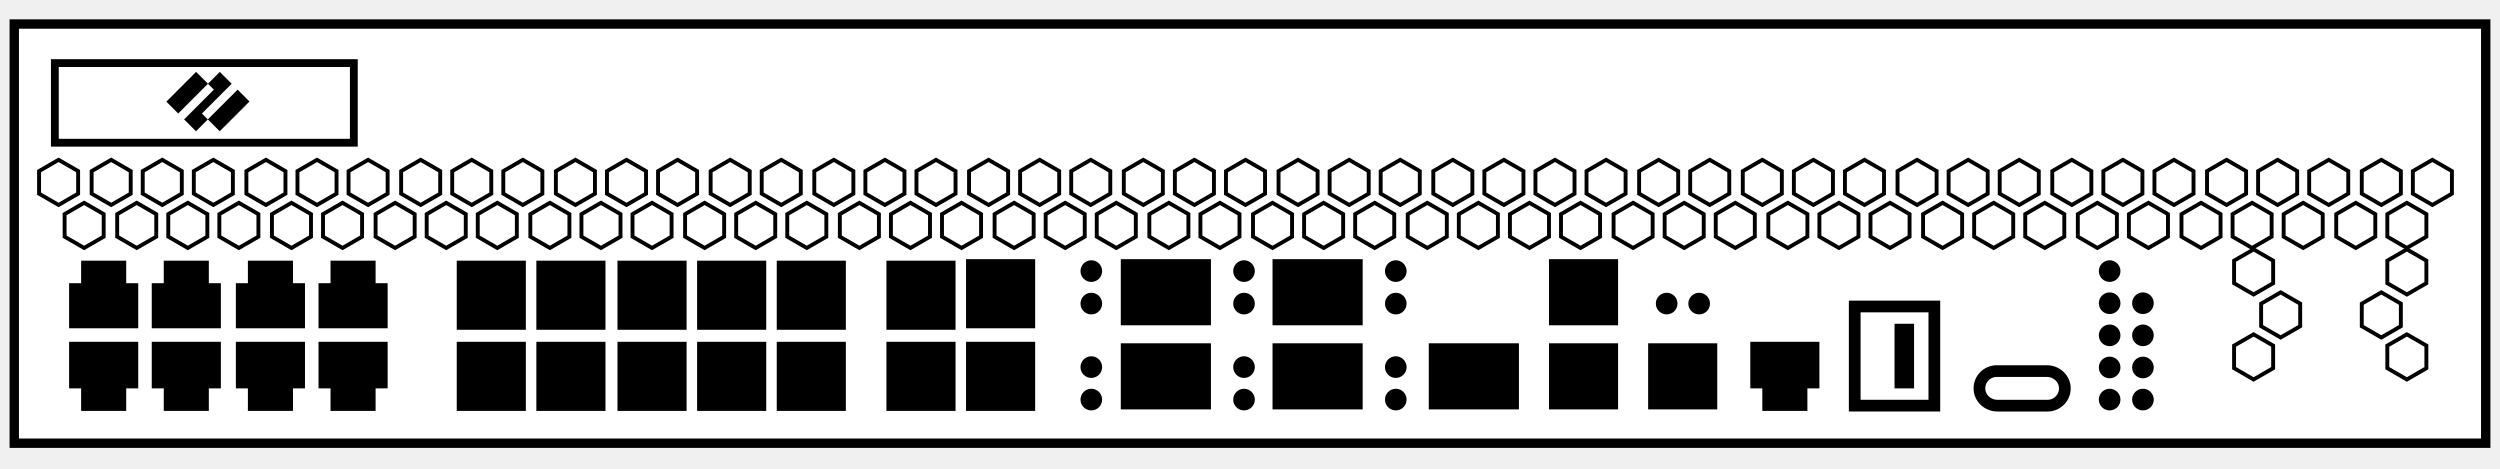
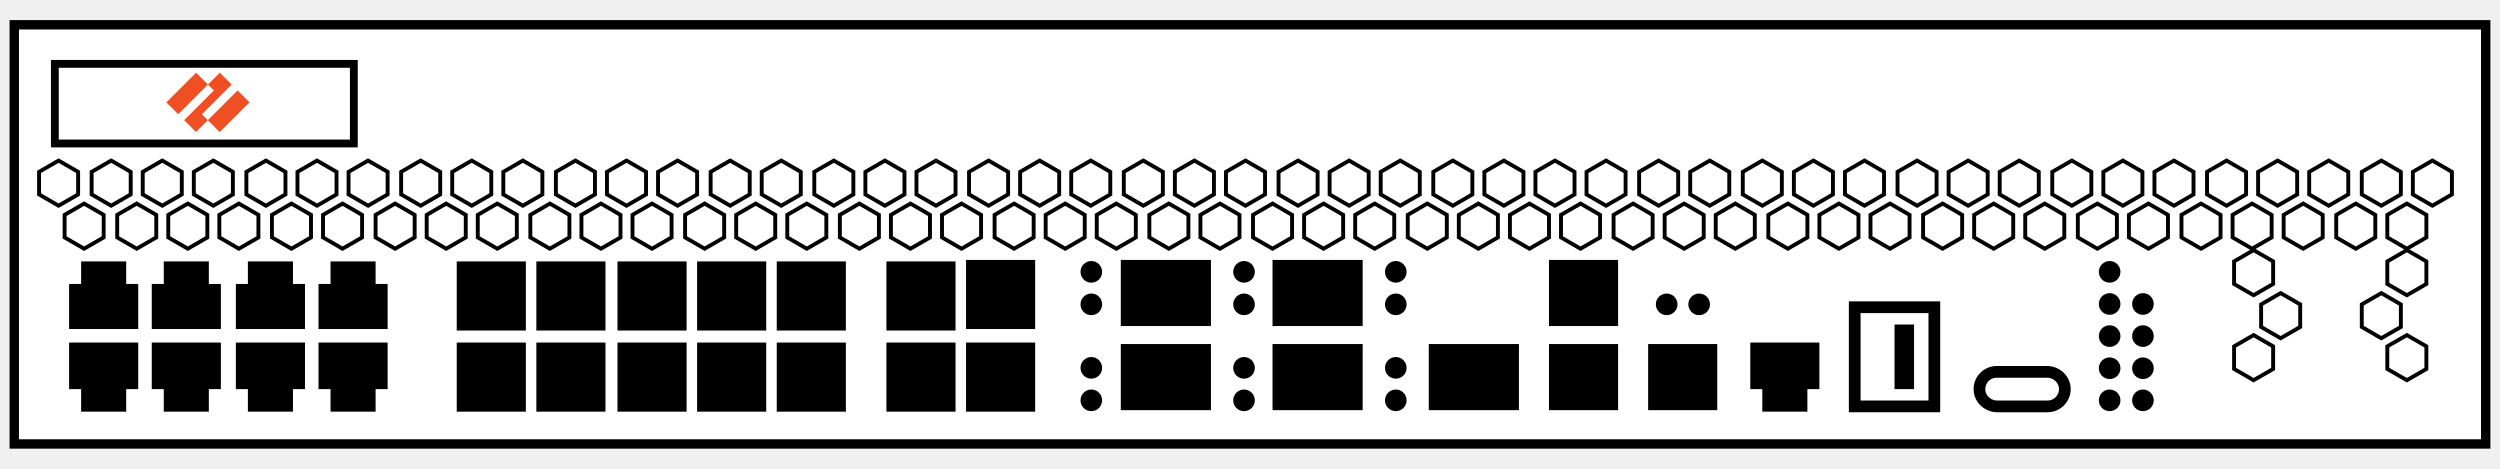
- <svg xmlns="http://www.w3.org/2000/svg" id="upgrade-diagram" viewBox="0 0 1600 300">
+ <svg xmlns="http://www.w3.org/2000/svg" id="firewall" viewBox="0 0 1600 300">
  <defs>
    <style>
      .cls-1 {
        stroke-width: 2.5px;
      }

+       .cls-1, .cls-2, .cls-3 {
+         fill: none;
+       }
+ 
      .cls-1, .cls-2, .cls-3, .cls-4 {
-         fill: none;
-       }
- 
-       .cls-1, .cls-2, .cls-4, .cls-5 {
        stroke: #000;
        stroke-miterlimit: 10;
      }

      .cls-2 {
        stroke-width: 5px;
      }

+       .cls-3 {
+         stroke-width: 7.5px;
+       }
+ 
+       .cls-5 {
+         fill: #000;
+       }
+ 
+       .cls-5, .cls-6 {
+         stroke-width: 0px;
+       }
+ 
      .cls-6 {
-         clip-path: url(#clippath);
-       }
- 
-       .cls-3, .cls-7 {
-         stroke-width: 0px;
+         fill: #f04e23;
      }

      .cls-4 {
-         stroke-width: 7.5px;
-       }
- 
-       .cls-8 {
-         clip-path: url(#clippath-1);
-       }
- 
-       .cls-9 {
-         clip-path: url(#clippath-2);
-       }
- 
-       .cls-7 {
-         fill: #000;
-       }
- 
-       .cls-5 {
        fill: #fff;
        stroke-width: 6px;
      }
    </style>
-     <clipPath id="clippath">
-       <rect class="cls-3" y="7.21" width="1600" height="285.58" />
-     </clipPath>
-     <clipPath id="clippath-1">
-       <rect class="cls-3" y="7.21" width="1600" height="285.58" />
-     </clipPath>
-     <clipPath id="clippath-2">
-       <rect class="cls-3" y="7.21" width="1600" height="285.58" />
-     </clipPath>
  </defs>
-   <g id="firewall-2" data-name="firewall">
-     <g class="cls-6">
-       <g class="cls-8">
-         <rect class="cls-5" x="9.13" y="15.38" width="1581.73" height="268.27" />
-       </g>
-       <polygon class="cls-7" points="1127.88 248.56 1127.88 262.98 1156.73 262.98 1156.73 248.56 1164.42 248.56 1164.42 218.75 1120.19 218.75 1120.19 248.56 1127.88 248.56" />
-       <g class="cls-9">
-         <path class="cls-7" d="M698.44,241.87c-3.83,0-6.92-3.1-6.92-6.92s3.1-6.94,6.92-6.94,6.92,3.1,6.92,6.94-3.1,6.92-6.92,6.92" />
-         <path class="cls-7" d="M698.44,262.66c-3.83,0-6.92-3.1-6.92-6.92s3.1-6.94,6.92-6.94,6.92,3.1,6.92,6.94-3.1,6.92-6.92,6.92" />
-         <path class="cls-7" d="M698.44,180.43c-3.83,0-6.92-3.1-6.92-6.92s3.1-6.94,6.92-6.94,6.92,3.1,6.92,6.94-3.1,6.92-6.92,6.92" />
-         <path class="cls-7" d="M698.44,201.23c-3.83,0-6.92-3.1-6.92-6.92s3.1-6.94,6.92-6.94,6.92,3.1,6.92,6.94-3.1,6.92-6.92,6.92" />
-         <path class="cls-7" d="M796.17,241.87c-3.83,0-6.92-3.1-6.92-6.92s3.1-6.94,6.92-6.94,6.92,3.1,6.92,6.94-3.1,6.92-6.92,6.92" />
-         <path class="cls-7" d="M796.17,262.66c-3.83,0-6.92-3.1-6.92-6.92s3.1-6.94,6.92-6.94,6.92,3.1,6.92,6.94-3.1,6.92-6.92,6.92" />
-         <path class="cls-7" d="M796.17,180.43c-3.83,0-6.92-3.1-6.92-6.92s3.1-6.94,6.92-6.94,6.92,3.1,6.92,6.94-3.1,6.92-6.92,6.92" />
-         <path class="cls-7" d="M796.17,201.23c-3.83,0-6.92-3.1-6.92-6.92s3.1-6.94,6.92-6.94,6.92,3.1,6.92,6.94-3.1,6.92-6.92,6.92" />
-         <polygon class="cls-7" points="133.65 181.25 133.65 166.83 104.81 166.83 104.81 181.25 97.12 181.25 97.12 210.1 141.35 210.1 141.35 181.25 133.65 181.25" />
-         <polygon class="cls-7" points="104.81 248.56 104.81 262.98 133.65 262.98 133.65 248.56 141.35 248.56 141.35 218.75 97.12 218.75 97.12 248.56 104.81 248.56" />
-         <polygon class="cls-7" points="80.77 181.25 80.77 166.83 51.92 166.83 51.92 181.25 44.23 181.25 44.23 210.1 88.46 210.1 88.46 181.25 80.77 181.25" />
-         <polygon class="cls-7" points="51.92 248.56 51.92 262.98 80.77 262.98 80.77 248.56 88.46 248.56 88.46 218.75 44.23 218.75 44.23 248.56 51.92 248.56" />
-         <polygon class="cls-7" points="240.38 181.25 240.38 166.83 211.54 166.83 211.54 181.25 203.85 181.25 203.85 210.1 248.08 210.1 248.08 181.25 240.38 181.25" />
-         <polygon class="cls-7" points="211.54 248.56 211.54 262.98 240.38 262.98 240.38 248.56 248.08 248.56 248.08 218.75 203.85 218.75 203.85 248.56 211.54 248.56" />
-         <polygon class="cls-7" points="187.5 181.25 187.5 166.83 158.65 166.83 158.65 181.25 150.96 181.25 150.96 210.1 195.19 210.1 195.19 181.25 187.5 181.25" />
-         <polygon class="cls-7" points="158.65 248.56 158.65 262.98 187.5 262.98 187.5 248.56 195.19 248.56 195.19 218.75 150.96 218.75 150.96 248.56 158.65 248.56" />
-         <rect class="cls-7" x="292.31" y="166.83" width="44.23" height="44.23" />
-         <rect class="cls-7" x="292.31" y="218.75" width="44.23" height="44.23" />
-         <rect class="cls-7" x="343.27" y="166.83" width="44.23" height="44.23" />
-         <rect class="cls-7" x="343.27" y="218.75" width="44.23" height="44.23" />
-         <rect class="cls-7" x="395.19" y="166.83" width="44.23" height="44.23" />
-         <rect class="cls-7" x="395.19" y="218.75" width="44.23" height="44.23" />
-         <rect class="cls-7" x="446.15" y="166.83" width="44.23" height="44.23" />
-         <rect class="cls-7" x="446.15" y="218.75" width="44.23" height="44.23" />
-         <rect class="cls-7" x="497.12" y="166.83" width="44.23" height="44.23" />
-         <rect class="cls-7" x="497.12" y="218.75" width="44.23" height="44.23" />
-         <rect class="cls-7" x="567.31" y="166.83" width="44.23" height="44.23" />
-         <rect class="cls-7" x="567.31" y="218.75" width="44.23" height="44.23" />
-         <rect class="cls-7" x="618.27" y="165.87" width="44.23" height="44.23" />
-         <rect class="cls-7" x="618.27" y="218.75" width="44.23" height="44.23" />
-         <rect class="cls-7" x="717.31" y="219.71" width="57.69" height="42.31" />
-         <rect class="cls-7" x="717.31" y="165.87" width="57.69" height="42.31" />
-         <path class="cls-7" d="M893.3,241.87c-3.83,0-6.92-3.1-6.92-6.92s3.1-6.94,6.92-6.94,6.92,3.1,6.92,6.94-3.1,6.92-6.92,6.92" />
-         <path class="cls-7" d="M893.3,262.66c-3.83,0-6.92-3.1-6.92-6.92s3.1-6.94,6.92-6.94,6.92,3.1,6.92,6.94-3.1,6.92-6.92,6.92" />
-         <path class="cls-7" d="M893.3,180.43c-3.83,0-6.92-3.1-6.92-6.92s3.1-6.94,6.92-6.94,6.92,3.1,6.92,6.94-3.1,6.92-6.92,6.92" />
-         <path class="cls-7" d="M893.3,201.23c-3.83,0-6.92-3.1-6.92-6.92s3.1-6.94,6.92-6.94,6.92,3.1,6.92,6.94-3.1,6.92-6.92,6.92" />
-         <path class="cls-7" d="M1350.17,242.11c-3.83,0-6.92-3.1-6.92-6.92s3.1-6.94,6.92-6.94,6.92,3.1,6.92,6.94-3.1,6.92-6.92,6.92" />
-         <path class="cls-7" d="M1350.17,262.66c-3.83,0-6.92-3.1-6.92-6.92s3.1-6.94,6.92-6.94,6.92,3.1,6.92,6.94-3.1,6.92-6.92,6.92" />
-         <path class="cls-7" d="M1350.17,180.43c-3.83,0-6.92-3.1-6.92-6.92s3.1-6.94,6.92-6.94,6.92,3.1,6.92,6.94-3.1,6.92-6.92,6.92" />
-         <path class="cls-7" d="M1350.17,200.99c-3.83,0-6.92-3.1-6.92-6.92s3.1-6.94,6.92-6.94,6.92,3.1,6.92,6.94-3.1,6.92-6.92,6.92" />
-         <path class="cls-7" d="M1350.17,221.55c-3.83,0-6.92-3.1-6.92-6.92s3.1-6.94,6.92-6.94,6.92,3.1,6.92,6.94-3.1,6.92-6.92,6.92" />
-         <path class="cls-7" d="M1371.48,242.11c-3.83,0-6.92-3.1-6.92-6.92s3.1-6.94,6.92-6.94,6.92,3.1,6.92,6.94-3.1,6.92-6.92,6.92" />
-         <path class="cls-7" d="M1371.48,262.66c-3.83,0-6.92-3.1-6.92-6.92s3.1-6.94,6.92-6.94,6.92,3.1,6.92,6.94-3.1,6.92-6.92,6.92" />
-         <path class="cls-7" d="M1371.48,200.99c-3.83,0-6.92-3.1-6.92-6.92s3.1-6.94,6.92-6.94,6.92,3.1,6.92,6.94-3.1,6.92-6.92,6.92" />
-         <path class="cls-7" d="M1371.48,221.55c-3.83,0-6.92-3.1-6.92-6.92s3.1-6.94,6.92-6.94,6.92,3.1,6.92,6.94-3.1,6.92-6.92,6.92" />
-         <path class="cls-7" d="M1080.53,194.29c0-3.83,3.1-6.92,6.92-6.92s6.94,3.1,6.94,6.92-3.1,6.92-6.94,6.92-6.92-3.1-6.92-6.92" />
-         <path class="cls-7" d="M1059.74,194.29c0-3.83,3.1-6.92,6.92-6.92s6.94,3.1,6.94,6.92-3.1,6.92-6.94,6.92-6.92-3.1-6.92-6.92" />
-         <rect class="cls-7" x="814.42" y="219.71" width="57.69" height="42.31" />
-         <rect class="cls-7" x="914.42" y="219.71" width="57.69" height="42.31" />
-         <rect class="cls-7" x="991.35" y="219.71" width="44.23" height="42.31" />
-         <rect class="cls-7" x="1054.81" y="219.71" width="44.23" height="42.31" />
-         <rect class="cls-7" x="991.35" y="165.87" width="44.23" height="42.31" />
-         <rect class="cls-7" x="814.42" y="165.87" width="57.69" height="42.31" />
-         <rect class="cls-4" x="1187.02" y="196.15" width="50.96" height="63.46" />
-         <path class="cls-4" d="M1277.9,237.5h32.15c6.11,0,11.36,4.78,11.45,10.88.1,6.19-4.89,11.23-11.06,11.23h-32.15c-6.11,0-11.36-4.78-11.45-10.88-.1-6.19,4.89-11.23,11.06-11.23Z" />
-         <polygon class="cls-7" points="1225 207.21 1218.75 207.21 1212.5 207.21 1212.5 248.56 1218.75 248.56 1225 248.56 1225 207.21" />
-         <polygon class="cls-1" points="66.35 151.47 66.35 137.04 53.84 129.81 41.35 137.04 41.35 151.47 53.84 158.69 66.35 151.47" />
-         <polygon class="cls-1" points="100 151.47 100 137.04 87.49 129.81 75 137.04 75 151.47 87.49 158.69 100 151.47" />
-         <polygon class="cls-1" points="132.69 151.47 132.69 137.04 120.19 129.81 107.69 137.04 107.69 151.47 120.19 158.69 132.69 151.47" />
-         <polygon class="cls-1" points="165.38 151.47 165.38 137.04 152.88 129.81 140.38 137.04 140.38 151.47 152.88 158.69 165.38 151.47" />
-         <polygon class="cls-1" points="199.04 151.47 199.04 137.04 186.53 129.81 174.04 137.04 174.04 151.47 186.53 158.69 199.04 151.47" />
-         <polygon class="cls-1" points="231.73 151.47 231.73 137.04 219.22 129.81 206.73 137.04 206.73 151.47 219.22 158.69 231.73 151.47" />
-         <polygon class="cls-1" points="265.38 151.47 265.38 137.04 252.88 129.81 240.38 137.04 240.38 151.47 252.88 158.69 265.38 151.47" />
-         <polygon class="cls-1" points="298.08 151.47 298.08 137.04 285.57 129.81 273.08 137.04 273.08 151.47 285.57 158.69 298.08 151.47" />
-         <polygon class="cls-1" points="330.77 151.47 330.77 137.04 318.26 129.81 305.77 137.04 305.77 151.47 318.26 158.69 330.77 151.47" />
-         <polygon class="cls-1" points="364.42 151.47 364.42 137.04 351.92 129.81 339.42 137.04 339.42 151.47 351.92 158.69 364.42 151.47" />
-         <polygon class="cls-1" points="397.12 151.47 397.12 137.04 384.61 129.81 372.12 137.04 372.12 151.47 384.61 158.69 397.12 151.47" />
-         <polygon class="cls-1" points="429.81 151.47 429.81 137.04 417.3 129.81 404.81 137.04 404.81 151.47 417.3 158.69 429.81 151.47" />
-         <polygon class="cls-1" points="463.46 151.47 463.46 137.04 450.96 129.81 438.46 137.04 438.46 151.47 450.96 158.69 463.46 151.47" />
-         <polygon class="cls-1" points="496.15 151.47 496.15 137.04 483.65 129.81 471.15 137.04 471.15 151.47 483.65 158.69 496.15 151.47" />
-         <polygon class="cls-1" points="528.85 151.47 528.85 137.04 516.34 129.81 503.85 137.04 503.85 151.47 516.34 158.69 528.85 151.47" />
-         <polygon class="cls-1" points="562.5 151.47 562.5 137.04 549.99 129.81 537.5 137.04 537.5 151.47 549.99 158.69 562.5 151.47" />
-         <polygon class="cls-1" points="595.19 151.47 595.19 137.04 582.69 129.81 570.19 137.04 570.19 151.47 582.69 158.69 595.19 151.47" />
-         <polygon class="cls-1" points="627.88 151.47 627.88 137.04 615.38 129.81 602.88 137.04 602.88 151.47 615.38 158.69 627.88 151.47" />
-         <polygon class="cls-1" points="661.54 151.47 661.54 137.04 649.03 129.81 636.54 137.04 636.54 151.47 649.03 158.69 661.54 151.47" />
-         <polygon class="cls-1" points="694.23 151.47 694.23 137.04 681.72 129.81 669.23 137.04 669.23 151.47 681.72 158.69 694.23 151.47" />
-         <polygon class="cls-1" points="726.92 151.47 726.92 137.04 714.42 129.81 701.92 137.04 701.92 151.47 714.42 158.69 726.92 151.47" />
-         <polygon class="cls-1" points="760.58 151.47 760.58 137.04 748.07 129.81 735.58 137.04 735.58 151.47 748.07 158.69 760.58 151.47" />
-         <polygon class="cls-1" points="793.27 151.47 793.27 137.04 780.76 129.81 768.27 137.04 768.27 151.47 780.76 158.69 793.27 151.47" />
-         <polygon class="cls-1" points="826.92 151.47 826.92 137.04 814.42 129.81 801.92 137.04 801.92 151.47 814.42 158.69 826.92 151.47" />
-         <polygon class="cls-1" points="859.62 151.47 859.62 137.04 847.11 129.81 834.62 137.04 834.62 151.47 847.11 158.69 859.62 151.47" />
-         <polygon class="cls-1" points="892.31 151.47 892.31 137.04 879.8 129.81 867.31 137.04 867.31 151.47 879.8 158.69 892.31 151.47" />
-         <polygon class="cls-1" points="925.96 151.47 925.96 137.04 913.46 129.81 900.96 137.04 900.96 151.47 913.46 158.69 925.96 151.47" />
-         <polygon class="cls-1" points="958.65 151.47 958.65 137.04 946.15 129.81 933.65 137.04 933.65 151.47 946.15 158.69 958.65 151.47" />
-         <polygon class="cls-1" points="50 123.95 50 109.51 37.49 102.29 25 109.51 25 123.95 37.49 131.17 50 123.95" />
-         <polygon class="cls-1" points="83.65 123.95 83.65 109.51 71.15 102.29 58.65 109.51 58.65 123.95 71.15 131.17 83.65 123.95" />
-         <polygon class="cls-1" points="116.35 123.95 116.35 109.51 103.84 102.29 91.35 109.51 91.35 123.95 103.84 131.17 116.35 123.95" />
-         <polygon class="cls-1" points="149.04 123.95 149.04 109.51 136.53 102.29 124.04 109.51 124.04 123.95 136.53 131.17 149.04 123.95" />
-         <polygon class="cls-1" points="182.69 123.95 182.69 109.51 170.19 102.29 157.69 109.51 157.69 123.95 170.19 131.17 182.69 123.95" />
-         <polygon class="cls-1" points="215.38 123.95 215.38 109.51 202.88 102.29 190.38 109.51 190.38 123.95 202.88 131.17 215.38 123.95" />
-         <polygon class="cls-1" points="248.08 123.95 248.08 109.51 235.57 102.29 223.08 109.51 223.08 123.95 235.57 131.17 248.08 123.95" />
-         <polygon class="cls-1" points="281.73 123.95 281.73 109.51 269.22 102.29 256.73 109.51 256.73 123.95 269.22 131.17 281.73 123.95" />
-         <polygon class="cls-1" points="314.42 123.95 314.42 109.51 301.92 102.29 289.42 109.51 289.42 123.95 301.92 131.17 314.42 123.95" />
-         <polygon class="cls-1" points="347.12 123.95 347.12 109.51 334.61 102.29 322.12 109.51 322.12 123.95 334.61 131.17 347.12 123.95" />
-         <polygon class="cls-1" points="380.77 123.95 380.77 109.51 368.26 102.29 355.77 109.51 355.77 123.95 368.26 131.17 380.77 123.95" />
-         <polygon class="cls-1" points="413.46 123.95 413.46 109.51 400.96 102.29 388.46 109.51 388.46 123.95 400.96 131.17 413.46 123.95" />
-         <polygon class="cls-1" points="446.15 123.95 446.15 109.51 433.65 102.29 421.15 109.51 421.15 123.95 433.65 131.17 446.15 123.95" />
-         <polygon class="cls-1" points="479.81 123.95 479.81 109.51 467.3 102.29 454.81 109.51 454.81 123.95 467.3 131.17 479.81 123.95" />
-         <polygon class="cls-1" points="512.5 123.95 512.5 109.51 499.99 102.29 487.5 109.51 487.5 123.95 499.99 131.17 512.5 123.95" />
-         <polygon class="cls-1" points="546.15 123.95 546.15 109.51 533.65 102.29 521.15 109.51 521.15 123.95 533.65 131.17 546.15 123.95" />
-         <polygon class="cls-1" points="578.85 123.95 578.85 109.51 566.34 102.29 553.85 109.51 553.85 123.95 566.34 131.17 578.85 123.95" />
-         <polygon class="cls-1" points="611.54 123.95 611.54 109.51 599.03 102.29 586.54 109.51 586.54 123.95 599.03 131.17 611.54 123.95" />
-         <polygon class="cls-1" points="645.19 123.95 645.19 109.51 632.69 102.29 620.19 109.51 620.19 123.95 632.69 131.17 645.19 123.95" />
-         <polygon class="cls-1" points="677.88 123.95 677.88 109.51 665.38 102.29 652.88 109.51 652.88 123.95 665.38 131.17 677.88 123.95" />
-         <polygon class="cls-1" points="710.58 123.95 710.58 109.51 698.07 102.29 685.58 109.51 685.58 123.95 698.07 131.17 710.58 123.95" />
-         <polygon class="cls-1" points="744.23 123.95 744.23 109.51 731.72 102.29 719.23 109.51 719.23 123.95 731.72 131.17 744.23 123.95" />
-         <polygon class="cls-1" points="776.92 123.95 776.92 109.51 764.42 102.29 751.92 109.51 751.92 123.95 764.42 131.17 776.92 123.95" />
-         <polygon class="cls-1" points="809.62 123.95 809.62 109.51 797.11 102.29 784.62 109.51 784.62 123.95 797.11 131.17 809.62 123.95" />
-         <polygon class="cls-1" points="843.27 123.95 843.27 109.51 830.76 102.29 818.27 109.51 818.27 123.95 830.76 131.17 843.27 123.95" />
-         <polygon class="cls-1" points="875.96 123.95 875.96 109.51 863.46 102.29 850.96 109.51 850.96 123.95 863.46 131.17 875.96 123.95" />
-         <polygon class="cls-1" points="908.65 123.95 908.65 109.51 896.15 102.29 883.65 109.51 883.65 123.95 896.15 131.17 908.65 123.95" />
-         <polygon class="cls-1" points="942.31 123.95 942.31 109.51 929.8 102.29 917.31 109.51 917.31 123.95 929.8 131.17 942.31 123.95" />
-         <polygon class="cls-1" points="991.35 151.47 991.35 137.04 978.84 129.81 966.35 137.04 966.35 151.47 978.84 158.69 991.35 151.47" />
-         <polygon class="cls-1" points="1024.04 151.47 1024.04 137.04 1011.53 129.81 999.04 137.04 999.04 151.47 1011.53 158.69 1024.04 151.47" />
-         <polygon class="cls-1" points="1057.69 151.47 1057.69 137.04 1045.19 129.81 1032.69 137.04 1032.69 151.47 1045.19 158.69 1057.69 151.47" />
-         <polygon class="cls-1" points="1090.38 151.47 1090.38 137.04 1077.88 129.81 1065.38 137.04 1065.38 151.47 1077.88 158.69 1090.38 151.47" />
-         <polygon class="cls-1" points="1123.08 151.47 1123.08 137.04 1110.57 129.81 1098.08 137.04 1098.08 151.47 1110.57 158.69 1123.08 151.47" />
-         <polygon class="cls-1" points="1156.73 151.47 1156.73 137.04 1144.22 129.81 1131.73 137.04 1131.73 151.47 1144.22 158.69 1156.73 151.47" />
-         <polygon class="cls-1" points="1189.42 151.47 1189.42 137.04 1176.92 129.81 1164.42 137.04 1164.42 151.47 1176.92 158.69 1189.42 151.47" />
-         <polygon class="cls-1" points="1222.12 151.47 1222.12 137.04 1209.61 129.81 1197.12 137.04 1197.12 151.47 1209.61 158.69 1222.12 151.47" />
-         <polygon class="cls-1" points="1255.77 151.47 1255.77 137.04 1243.26 129.81 1230.77 137.04 1230.77 151.47 1243.26 158.69 1255.77 151.47" />
-         <polygon class="cls-1" points="1288.46 151.47 1288.46 137.04 1275.96 129.81 1263.46 137.04 1263.46 151.47 1275.96 158.69 1288.46 151.47" />
-         <polygon class="cls-1" points="1321.15 151.47 1321.15 137.04 1308.65 129.81 1296.15 137.04 1296.15 151.47 1308.65 158.69 1321.15 151.47" />
-         <polygon class="cls-1" points="1354.81 151.47 1354.81 137.04 1342.3 129.81 1329.81 137.04 1329.81 151.47 1342.3 158.69 1354.81 151.47" />
-         <polygon class="cls-1" points="1387.5 151.47 1387.5 137.04 1374.99 129.81 1362.5 137.04 1362.5 151.47 1374.99 158.69 1387.5 151.47" />
-         <polygon class="cls-1" points="1421.15 151.47 1421.15 137.04 1408.65 129.81 1396.15 137.04 1396.15 151.47 1408.65 158.69 1421.15 151.47" />
-         <polygon class="cls-1" points="1453.85 151.47 1453.85 137.04 1441.34 129.81 1428.85 137.04 1428.85 151.47 1441.34 158.69 1453.85 151.47" />
-         <polygon class="cls-1" points="1486.54 151.47 1486.54 137.04 1474.03 129.81 1461.54 137.04 1461.54 151.47 1474.03 158.69 1486.54 151.47" />
-         <polygon class="cls-1" points="1520.19 151.47 1520.19 137.04 1507.69 129.81 1495.19 137.04 1495.19 151.47 1507.69 158.69 1520.19 151.47" />
-         <polygon class="cls-1" points="1552.88 151.47 1552.88 137.04 1540.38 129.81 1527.88 137.04 1527.88 151.47 1540.38 158.69 1552.88 151.47" />
-         <polygon class="cls-1" points="975 123.95 975 109.51 962.49 102.29 950 109.51 950 123.95 962.49 131.17 975 123.95" />
-         <polygon class="cls-1" points="1007.69 123.95 1007.69 109.51 995.19 102.29 982.69 109.51 982.69 123.95 995.19 131.17 1007.69 123.95" />
-         <polygon class="cls-1" points="1040.38 123.95 1040.38 109.51 1027.88 102.29 1015.38 109.51 1015.38 123.95 1027.88 131.17 1040.38 123.95" />
-         <polygon class="cls-1" points="1074.04 123.95 1074.04 109.51 1061.53 102.29 1049.04 109.51 1049.04 123.95 1061.53 131.17 1074.04 123.95" />
-         <polygon class="cls-1" points="1106.73 123.95 1106.73 109.51 1094.22 102.29 1081.73 109.51 1081.73 123.95 1094.22 131.17 1106.73 123.95" />
-         <polygon class="cls-1" points="1140.38 123.95 1140.38 109.51 1127.88 102.29 1115.38 109.51 1115.38 123.95 1127.88 131.17 1140.38 123.95" />
-         <polygon class="cls-1" points="1173.08 123.95 1173.08 109.51 1160.57 102.29 1148.08 109.51 1148.08 123.95 1160.57 131.17 1173.08 123.95" />
-         <polygon class="cls-1" points="1205.77 123.95 1205.77 109.51 1193.26 102.29 1180.77 109.51 1180.77 123.95 1193.26 131.17 1205.77 123.95" />
-         <polygon class="cls-1" points="1239.42 123.95 1239.42 109.51 1226.92 102.29 1214.42 109.51 1214.42 123.95 1226.92 131.17 1239.42 123.95" />
-         <polygon class="cls-1" points="1272.12 123.95 1272.12 109.51 1259.61 102.29 1247.12 109.51 1247.12 123.95 1259.61 131.17 1272.12 123.95" />
-         <polygon class="cls-1" points="1304.81 123.95 1304.81 109.51 1292.3 102.29 1279.81 109.51 1279.81 123.95 1292.3 131.17 1304.81 123.95" />
-         <polygon class="cls-1" points="1338.46 123.95 1338.46 109.51 1325.96 102.29 1313.46 109.51 1313.46 123.95 1325.96 131.17 1338.46 123.95" />
-         <polygon class="cls-1" points="1371.15 123.95 1371.15 109.51 1358.65 102.29 1346.15 109.51 1346.15 123.95 1358.65 131.17 1371.15 123.95" />
-         <polygon class="cls-1" points="1403.85 123.95 1403.85 109.51 1391.34 102.29 1378.85 109.51 1378.85 123.95 1391.34 131.17 1403.85 123.95" />
-         <polygon class="cls-1" points="1437.5 123.95 1437.5 109.51 1424.99 102.29 1412.5 109.51 1412.5 123.95 1424.99 131.17 1437.5 123.95" />
-         <polygon class="cls-1" points="1470.19 123.95 1470.19 109.51 1457.69 102.29 1445.19 109.51 1445.19 123.95 1457.69 131.17 1470.19 123.95" />
-         <polygon class="cls-1" points="1502.88 123.95 1502.88 109.51 1490.38 102.29 1477.88 109.51 1477.88 123.95 1490.38 131.17 1502.88 123.95" />
-         <polygon class="cls-1" points="1536.54 123.95 1536.54 109.51 1524.03 102.29 1511.54 109.51 1511.54 123.95 1524.03 131.17 1536.54 123.95" />
-         <polygon class="cls-1" points="1569.23 123.95 1569.23 109.51 1556.72 102.29 1544.23 109.51 1544.23 123.95 1556.72 131.17 1569.23 123.95" />
-         <polygon class="cls-1" points="1472.12 208.77 1472.12 194.34 1459.61 187.11 1447.12 194.34 1447.12 208.77 1459.61 215.99 1472.12 208.77" />
-         <polygon class="cls-1" points="1454.81 235.64 1454.81 221.2 1442.3 213.98 1429.81 221.2 1429.81 235.64 1442.3 242.86 1454.81 235.64" />
-         <polygon class="cls-1" points="1454.81 181.25 1454.81 166.81 1442.3 159.59 1429.81 166.81 1429.81 181.25 1442.3 188.47 1454.81 181.25" />
-         <polygon class="cls-1" points="1511.54 208.77 1511.54 194.34 1524.04 187.11 1536.54 194.34 1536.54 208.77 1524.04 215.99 1511.54 208.77" />
-         <polygon class="cls-1" points="1527.88 235.64 1527.88 221.2 1540.39 213.98 1552.88 221.2 1552.88 235.64 1540.39 242.86 1527.88 235.64" />
-         <polygon class="cls-1" points="1527.88 181.25 1527.88 166.81 1540.39 159.59 1552.88 166.81 1552.88 181.25 1540.39 188.47 1527.88 181.25" />
-         <rect class="cls-2" x="35.1" y="40.38" width="191.35" height="50.96" />
-         <polygon class="cls-7" points="148.28 53.61 140.69 46.02 133.09 53.61 136.88 57.38 117.84 76.42 125.43 84.01 133.02 76.42 129.24 72.65 148.28 53.61" />
-         <rect class="cls-7" x="106.32" y="53.96" width="26.93" height="10.73" transform="translate(-6.87 102.08) rotate(-45)" />
-         <rect class="cls-7" x="132.87" y="65.33" width="26.93" height="10.73" transform="translate(-7.13 124.18) rotate(-45)" />
-       </g>
-     </g>
+   <g id="firewall_outline" data-name="firewall outline">
+     <rect class="cls-4" x="9.13" y="15.87" width="1581.73" height="268.27" />
+   </g>
+   <g id="hexes">
+     <polygon class="cls-1" points="66.35 151.95 66.35 137.52 53.84 130.29 41.35 137.52 41.35 151.95 53.84 159.17 66.35 151.95" />
+     <polygon class="cls-1" points="100 151.95 100 137.52 87.49 130.29 75 137.52 75 151.95 87.49 159.17 100 151.95" />
+     <polygon class="cls-1" points="132.69 151.95 132.69 137.52 120.19 130.29 107.69 137.52 107.69 151.95 120.19 159.17 132.69 151.95" />
+     <polygon class="cls-1" points="165.38 151.95 165.38 137.52 152.88 130.29 140.38 137.52 140.38 151.95 152.88 159.17 165.38 151.95" />
+     <polygon class="cls-1" points="199.04 151.95 199.04 137.52 186.53 130.29 174.04 137.52 174.04 151.95 186.53 159.17 199.04 151.95" />
+     <polygon class="cls-1" points="231.73 151.95 231.73 137.52 219.22 130.29 206.73 137.52 206.73 151.95 219.22 159.17 231.73 151.95" />
+     <polygon class="cls-1" points="265.38 151.95 265.38 137.52 252.88 130.29 240.38 137.52 240.38 151.95 252.88 159.17 265.38 151.95" />
+     <polygon class="cls-1" points="298.08 151.95 298.08 137.52 285.57 130.29 273.08 137.52 273.08 151.95 285.57 159.17 298.08 151.95" />
+     <polygon class="cls-1" points="330.77 151.95 330.77 137.52 318.26 130.29 305.77 137.52 305.77 151.95 318.26 159.17 330.77 151.95" />
+     <polygon class="cls-1" points="364.42 151.95 364.42 137.52 351.92 130.29 339.42 137.52 339.42 151.95 351.92 159.17 364.42 151.95" />
+     <polygon class="cls-1" points="397.12 151.95 397.12 137.52 384.61 130.29 372.12 137.52 372.12 151.95 384.61 159.17 397.12 151.95" />
+     <polygon class="cls-1" points="429.81 151.95 429.81 137.52 417.3 130.29 404.81 137.52 404.81 151.95 417.3 159.17 429.81 151.95" />
+     <polygon class="cls-1" points="463.46 151.95 463.46 137.52 450.96 130.29 438.46 137.52 438.46 151.95 450.96 159.17 463.46 151.95" />
+     <polygon class="cls-1" points="496.15 151.95 496.15 137.52 483.65 130.29 471.15 137.52 471.15 151.95 483.65 159.17 496.15 151.95" />
+     <polygon class="cls-1" points="528.85 151.95 528.85 137.52 516.34 130.29 503.85 137.52 503.85 151.95 516.34 159.17 528.85 151.95" />
+     <polygon class="cls-1" points="562.5 151.95 562.5 137.52 549.99 130.29 537.5 137.52 537.5 151.95 549.99 159.17 562.5 151.95" />
+     <polygon class="cls-1" points="595.19 151.95 595.19 137.52 582.69 130.29 570.19 137.52 570.19 151.95 582.69 159.17 595.19 151.95" />
+     <polygon class="cls-1" points="627.88 151.95 627.88 137.52 615.38 130.29 602.88 137.52 602.88 151.95 615.38 159.17 627.88 151.95" />
+     <polygon class="cls-1" points="661.54 151.95 661.54 137.52 649.03 130.29 636.54 137.52 636.54 151.95 649.03 159.17 661.54 151.95" />
+     <polygon class="cls-1" points="694.23 151.95 694.23 137.52 681.72 130.29 669.23 137.52 669.23 151.95 681.72 159.17 694.23 151.95" />
+     <polygon class="cls-1" points="726.92 151.95 726.92 137.52 714.42 130.29 701.92 137.52 701.92 151.95 714.42 159.17 726.92 151.95" />
+     <polygon class="cls-1" points="760.58 151.95 760.58 137.52 748.07 130.29 735.58 137.52 735.58 151.95 748.07 159.17 760.58 151.95" />
+     <polygon class="cls-1" points="793.27 151.95 793.27 137.52 780.76 130.29 768.27 137.52 768.27 151.95 780.76 159.17 793.27 151.95" />
+     <polygon class="cls-1" points="826.92 151.95 826.92 137.52 814.42 130.29 801.92 137.52 801.92 151.95 814.42 159.17 826.92 151.95" />
+     <polygon class="cls-1" points="859.62 151.95 859.62 137.52 847.11 130.29 834.62 137.52 834.62 151.95 847.11 159.17 859.62 151.95" />
+     <polygon class="cls-1" points="892.31 151.95 892.31 137.52 879.8 130.29 867.31 137.52 867.31 151.95 879.8 159.17 892.31 151.95" />
+     <polygon class="cls-1" points="925.96 151.95 925.96 137.52 913.46 130.29 900.96 137.52 900.96 151.95 913.46 159.17 925.96 151.95" />
+     <polygon class="cls-1" points="958.65 151.95 958.65 137.52 946.15 130.29 933.65 137.52 933.65 151.95 946.15 159.17 958.65 151.95" />
+     <polygon class="cls-1" points="50 124.43 50 109.99 37.49 102.77 25 109.99 25 124.43 37.49 131.65 50 124.43" />
+     <polygon class="cls-1" points="83.65 124.43 83.65 109.99 71.15 102.77 58.65 109.99 58.65 124.43 71.15 131.65 83.65 124.43" />
+     <polygon class="cls-1" points="116.35 124.43 116.35 109.99 103.84 102.77 91.35 109.99 91.35 124.43 103.84 131.65 116.35 124.43" />
+     <polygon class="cls-1" points="149.04 124.43 149.04 109.99 136.53 102.77 124.04 109.99 124.04 124.43 136.53 131.65 149.04 124.43" />
+     <polygon class="cls-1" points="182.69 124.43 182.69 109.99 170.19 102.77 157.69 109.99 157.69 124.43 170.19 131.65 182.69 124.43" />
+     <polygon class="cls-1" points="215.38 124.43 215.38 109.99 202.88 102.77 190.38 109.99 190.38 124.43 202.88 131.65 215.38 124.43" />
+     <polygon class="cls-1" points="248.08 124.43 248.08 109.99 235.57 102.77 223.08 109.99 223.08 124.43 235.57 131.65 248.08 124.43" />
+     <polygon class="cls-1" points="281.73 124.43 281.73 109.99 269.22 102.77 256.73 109.99 256.73 124.43 269.22 131.65 281.73 124.43" />
+     <polygon class="cls-1" points="314.42 124.43 314.42 109.99 301.92 102.77 289.42 109.99 289.42 124.43 301.92 131.65 314.42 124.43" />
+     <polygon class="cls-1" points="347.12 124.43 347.12 109.99 334.61 102.77 322.12 109.99 322.12 124.43 334.61 131.65 347.12 124.43" />
+     <polygon class="cls-1" points="380.77 124.43 380.77 109.99 368.26 102.77 355.77 109.99 355.77 124.43 368.26 131.65 380.77 124.43" />
+     <polygon class="cls-1" points="413.46 124.43 413.46 109.99 400.96 102.77 388.46 109.99 388.46 124.43 400.96 131.65 413.46 124.43" />
+     <polygon class="cls-1" points="446.15 124.43 446.15 109.99 433.65 102.77 421.15 109.99 421.15 124.43 433.65 131.65 446.15 124.43" />
+     <polygon class="cls-1" points="479.81 124.43 479.81 109.99 467.3 102.77 454.81 109.99 454.81 124.43 467.3 131.65 479.81 124.43" />
+     <polygon class="cls-1" points="512.5 124.43 512.5 109.99 499.99 102.77 487.5 109.99 487.5 124.43 499.99 131.65 512.5 124.43" />
+     <polygon class="cls-1" points="546.15 124.43 546.15 109.99 533.65 102.77 521.15 109.99 521.15 124.43 533.65 131.65 546.15 124.43" />
+     <polygon class="cls-1" points="578.85 124.43 578.85 109.99 566.34 102.77 553.85 109.99 553.85 124.43 566.34 131.65 578.85 124.43" />
+     <polygon class="cls-1" points="611.54 124.43 611.54 109.99 599.03 102.77 586.54 109.99 586.54 124.43 599.03 131.65 611.54 124.43" />
+     <polygon class="cls-1" points="645.19 124.43 645.19 109.99 632.69 102.77 620.19 109.99 620.19 124.43 632.69 131.65 645.19 124.43" />
+     <polygon class="cls-1" points="677.88 124.43 677.88 109.99 665.38 102.77 652.88 109.99 652.88 124.43 665.38 131.65 677.88 124.43" />
+     <polygon class="cls-1" points="710.58 124.43 710.58 109.99 698.07 102.77 685.58 109.99 685.58 124.43 698.07 131.65 710.58 124.43" />
+     <polygon class="cls-1" points="744.23 124.43 744.23 109.99 731.72 102.77 719.23 109.99 719.23 124.43 731.72 131.65 744.23 124.43" />
+     <polygon class="cls-1" points="776.92 124.43 776.92 109.99 764.42 102.77 751.92 109.99 751.92 124.43 764.42 131.65 776.92 124.43" />
+     <polygon class="cls-1" points="809.62 124.43 809.62 109.99 797.11 102.77 784.62 109.99 784.62 124.43 797.11 131.65 809.62 124.43" />
+     <polygon class="cls-1" points="843.27 124.43 843.27 109.99 830.76 102.77 818.27 109.99 818.27 124.43 830.76 131.65 843.27 124.43" />
+     <polygon class="cls-1" points="875.96 124.43 875.96 109.99 863.46 102.77 850.96 109.99 850.96 124.43 863.46 131.65 875.96 124.43" />
+     <polygon class="cls-1" points="908.65 124.43 908.65 109.99 896.15 102.77 883.65 109.99 883.65 124.43 896.15 131.65 908.65 124.43" />
+     <polygon class="cls-1" points="942.31 124.43 942.31 109.99 929.8 102.77 917.31 109.99 917.31 124.43 929.8 131.65 942.31 124.43" />
+     <polygon class="cls-1" points="991.35 151.95 991.35 137.52 978.84 130.29 966.35 137.52 966.35 151.95 978.84 159.17 991.35 151.95" />
+     <polygon class="cls-1" points="1024.04 151.95 1024.04 137.52 1011.53 130.29 999.04 137.52 999.04 151.95 1011.53 159.17 1024.04 151.95" />
+     <polygon class="cls-1" points="1057.69 151.95 1057.69 137.52 1045.19 130.29 1032.69 137.52 1032.69 151.95 1045.19 159.17 1057.69 151.95" />
+     <polygon class="cls-1" points="1090.38 151.95 1090.38 137.52 1077.88 130.29 1065.38 137.52 1065.38 151.95 1077.88 159.17 1090.38 151.95" />
+     <polygon class="cls-1" points="1123.08 151.95 1123.08 137.52 1110.57 130.29 1098.08 137.52 1098.08 151.95 1110.57 159.17 1123.08 151.95" />
+     <polygon class="cls-1" points="1156.73 151.95 1156.73 137.52 1144.22 130.29 1131.73 137.52 1131.73 151.95 1144.22 159.17 1156.73 151.95" />
+     <polygon class="cls-1" points="1189.42 151.95 1189.42 137.52 1176.92 130.29 1164.42 137.52 1164.42 151.95 1176.92 159.17 1189.42 151.95" />
+     <polygon class="cls-1" points="1222.12 151.95 1222.12 137.52 1209.61 130.29 1197.12 137.52 1197.12 151.95 1209.61 159.17 1222.12 151.95" />
+     <polygon class="cls-1" points="1255.77 151.95 1255.77 137.52 1243.26 130.29 1230.77 137.52 1230.77 151.95 1243.26 159.17 1255.77 151.95" />
+     <polygon class="cls-1" points="1288.46 151.95 1288.46 137.52 1275.96 130.29 1263.46 137.52 1263.46 151.95 1275.96 159.17 1288.46 151.95" />
+     <polygon class="cls-1" points="1321.15 151.95 1321.15 137.52 1308.65 130.29 1296.15 137.52 1296.15 151.95 1308.65 159.17 1321.15 151.95" />
+     <polygon class="cls-1" points="1354.81 151.95 1354.81 137.52 1342.3 130.29 1329.81 137.52 1329.81 151.95 1342.3 159.17 1354.81 151.95" />
+     <polygon class="cls-1" points="1387.5 151.95 1387.5 137.52 1374.99 130.29 1362.5 137.52 1362.5 151.95 1374.99 159.17 1387.5 151.95" />
+     <polygon class="cls-1" points="1421.15 151.95 1421.15 137.52 1408.65 130.29 1396.15 137.52 1396.15 151.95 1408.65 159.17 1421.15 151.95" />
+     <polygon class="cls-1" points="1453.85 151.95 1453.85 137.52 1441.34 130.29 1428.85 137.52 1428.85 151.95 1441.34 159.17 1453.85 151.95" />
+     <polygon class="cls-1" points="1486.54 151.95 1486.54 137.52 1474.03 130.29 1461.54 137.52 1461.54 151.95 1474.03 159.17 1486.54 151.95" />
+     <polygon class="cls-1" points="1520.19 151.95 1520.19 137.52 1507.69 130.29 1495.19 137.52 1495.19 151.95 1507.69 159.17 1520.19 151.95" />
+     <polygon class="cls-1" points="1552.88 151.95 1552.88 137.52 1540.38 130.29 1527.88 137.52 1527.88 151.95 1540.38 159.17 1552.88 151.95" />
+     <polygon class="cls-1" points="975 124.43 975 109.99 962.49 102.77 950 109.99 950 124.43 962.49 131.65 975 124.43" />
+     <polygon class="cls-1" points="1007.69 124.43 1007.69 109.99 995.19 102.77 982.69 109.99 982.69 124.43 995.19 131.65 1007.69 124.43" />
+     <polygon class="cls-1" points="1040.38 124.43 1040.38 109.99 1027.88 102.77 1015.38 109.99 1015.38 124.43 1027.88 131.65 1040.38 124.43" />
+     <polygon class="cls-1" points="1074.04 124.43 1074.04 109.99 1061.53 102.77 1049.04 109.99 1049.04 124.43 1061.53 131.65 1074.04 124.43" />
+     <polygon class="cls-1" points="1106.73 124.43 1106.73 109.99 1094.22 102.77 1081.73 109.99 1081.73 124.43 1094.22 131.65 1106.73 124.43" />
+     <polygon class="cls-1" points="1140.38 124.43 1140.38 109.99 1127.88 102.77 1115.38 109.99 1115.38 124.43 1127.88 131.65 1140.38 124.43" />
+     <polygon class="cls-1" points="1173.08 124.43 1173.08 109.99 1160.57 102.77 1148.08 109.99 1148.08 124.43 1160.57 131.65 1173.08 124.43" />
+     <polygon class="cls-1" points="1205.77 124.43 1205.77 109.99 1193.26 102.77 1180.77 109.99 1180.77 124.43 1193.26 131.65 1205.77 124.43" />
+     <polygon class="cls-1" points="1239.42 124.43 1239.42 109.99 1226.92 102.77 1214.42 109.99 1214.42 124.43 1226.92 131.65 1239.42 124.43" />
+     <polygon class="cls-1" points="1272.12 124.43 1272.12 109.99 1259.61 102.77 1247.12 109.99 1247.12 124.43 1259.61 131.65 1272.12 124.43" />
+     <polygon class="cls-1" points="1304.81 124.43 1304.81 109.99 1292.3 102.77 1279.81 109.99 1279.81 124.43 1292.3 131.65 1304.81 124.43" />
+     <polygon class="cls-1" points="1338.46 124.43 1338.46 109.99 1325.96 102.77 1313.46 109.99 1313.46 124.43 1325.96 131.65 1338.46 124.43" />
+     <polygon class="cls-1" points="1371.15 124.43 1371.15 109.99 1358.65 102.77 1346.15 109.99 1346.15 124.43 1358.65 131.65 1371.15 124.43" />
+     <polygon class="cls-1" points="1403.85 124.43 1403.85 109.99 1391.34 102.77 1378.85 109.99 1378.85 124.43 1391.34 131.65 1403.85 124.43" />
+     <polygon class="cls-1" points="1437.5 124.43 1437.5 109.99 1424.99 102.77 1412.5 109.99 1412.5 124.43 1424.99 131.65 1437.5 124.43" />
+     <polygon class="cls-1" points="1470.19 124.43 1470.19 109.99 1457.69 102.77 1445.19 109.99 1445.19 124.43 1457.69 131.65 1470.19 124.43" />
+     <polygon class="cls-1" points="1502.88 124.43 1502.88 109.99 1490.38 102.77 1477.88 109.99 1477.88 124.43 1490.38 131.65 1502.88 124.43" />
+     <polygon class="cls-1" points="1536.54 124.43 1536.54 109.99 1524.03 102.77 1511.54 109.99 1511.54 124.43 1524.03 131.65 1536.54 124.43" />
+     <polygon class="cls-1" points="1569.23 124.43 1569.23 109.99 1556.72 102.77 1544.23 109.99 1544.23 124.43 1556.72 131.65 1569.23 124.43" />
+     <polygon class="cls-1" points="1472.12 209.25 1472.12 194.82 1459.61 187.59 1447.12 194.82 1447.12 209.25 1459.61 216.47 1472.12 209.25" />
+     <polygon class="cls-1" points="1454.81 236.12 1454.81 221.68 1442.3 214.46 1429.81 221.68 1429.81 236.12 1442.3 243.34 1454.81 236.12" />
+     <polygon class="cls-1" points="1454.81 181.73 1454.81 167.29 1442.3 160.07 1429.81 167.29 1429.81 181.73 1442.3 188.95 1454.81 181.73" />
+     <polygon class="cls-1" points="1511.54 209.25 1511.54 194.82 1524.04 187.59 1536.54 194.82 1536.54 209.25 1524.04 216.47 1511.54 209.25" />
+     <polygon class="cls-1" points="1527.88 236.12 1527.88 221.68 1540.39 214.46 1552.88 221.68 1552.88 236.12 1540.39 243.34 1527.88 236.12" />
+     <polygon class="cls-1" points="1527.88 181.73 1527.88 167.29 1540.39 160.07 1552.88 167.29 1552.88 181.73 1540.39 188.95 1527.88 181.73" />
+   </g>
+   <g id="ports">
+     <polygon class="cls-5" points="1127.88 249.04 1127.88 263.46 1156.73 263.46 1156.73 249.04 1164.42 249.04 1164.42 219.23 1120.19 219.23 1120.19 249.04 1127.88 249.04" />
+     <path class="cls-5" d="M698.44,242.35c-3.83,0-6.92-3.1-6.92-6.92s3.1-6.94,6.92-6.94,6.92,3.1,6.92,6.94-3.1,6.92-6.92,6.92" />
+     <path class="cls-5" d="M698.44,263.14c-3.83,0-6.92-3.1-6.92-6.92s3.1-6.94,6.92-6.94,6.92,3.1,6.92,6.94-3.1,6.92-6.92,6.92" />
+     <path class="cls-5" d="M698.44,180.91c-3.83,0-6.92-3.1-6.92-6.92s3.1-6.94,6.92-6.94,6.92,3.1,6.92,6.94-3.1,6.92-6.92,6.92" />
+     <path class="cls-5" d="M698.44,201.71c-3.83,0-6.92-3.1-6.92-6.92s3.1-6.94,6.92-6.94,6.92,3.1,6.92,6.94-3.1,6.92-6.92,6.92" />
+     <path class="cls-5" d="M796.17,242.35c-3.83,0-6.92-3.1-6.92-6.92s3.1-6.94,6.92-6.94,6.92,3.1,6.92,6.94-3.1,6.92-6.92,6.92" />
+     <path class="cls-5" d="M796.17,263.14c-3.83,0-6.92-3.1-6.92-6.92s3.1-6.94,6.92-6.94,6.92,3.1,6.92,6.94-3.1,6.92-6.92,6.92" />
+     <path class="cls-5" d="M796.17,180.91c-3.83,0-6.92-3.1-6.92-6.92s3.1-6.94,6.92-6.94,6.92,3.1,6.92,6.94-3.1,6.92-6.92,6.92" />
+     <path class="cls-5" d="M796.17,201.71c-3.83,0-6.92-3.1-6.92-6.92s3.1-6.94,6.92-6.94,6.92,3.1,6.92,6.94-3.1,6.92-6.92,6.92" />
+     <polygon class="cls-5" points="133.65 181.73 133.65 167.31 104.81 167.31 104.81 181.73 97.12 181.73 97.12 210.58 141.35 210.58 141.35 181.73 133.65 181.73" />
+     <polygon class="cls-5" points="104.81 249.04 104.81 263.46 133.65 263.46 133.65 249.04 141.35 249.04 141.35 219.23 97.12 219.23 97.12 249.04 104.81 249.04" />
+     <polygon class="cls-5" points="80.77 181.73 80.77 167.31 51.92 167.31 51.92 181.73 44.23 181.73 44.23 210.58 88.46 210.58 88.46 181.73 80.77 181.73" />
+     <polygon class="cls-5" points="51.92 249.04 51.92 263.46 80.77 263.46 80.77 249.04 88.46 249.04 88.46 219.23 44.23 219.23 44.23 249.04 51.92 249.04" />
+     <polygon class="cls-5" points="240.38 181.73 240.38 167.31 211.54 167.31 211.54 181.73 203.85 181.73 203.85 210.58 248.08 210.58 248.08 181.73 240.38 181.73" />
+     <polygon class="cls-5" points="211.54 249.04 211.54 263.46 240.38 263.46 240.38 249.04 248.08 249.04 248.08 219.23 203.85 219.23 203.85 249.04 211.54 249.04" />
+     <polygon class="cls-5" points="187.5 181.73 187.5 167.31 158.65 167.31 158.65 181.73 150.96 181.73 150.96 210.58 195.19 210.58 195.19 181.73 187.5 181.73" />
+     <polygon class="cls-5" points="158.65 249.04 158.65 263.46 187.5 263.46 187.5 249.04 195.19 249.04 195.19 219.23 150.96 219.23 150.96 249.04 158.65 249.04" />
+     <rect class="cls-5" x="292.31" y="167.31" width="44.23" height="44.23" />
+     <rect class="cls-5" x="292.31" y="219.23" width="44.23" height="44.23" />
+     <rect class="cls-5" x="343.27" y="167.31" width="44.23" height="44.23" />
+     <rect class="cls-5" x="343.27" y="219.23" width="44.23" height="44.23" />
+     <rect class="cls-5" x="395.19" y="167.31" width="44.23" height="44.23" />
+     <rect class="cls-5" x="395.19" y="219.23" width="44.23" height="44.23" />
+     <rect class="cls-5" x="446.15" y="167.31" width="44.23" height="44.23" />
+     <rect class="cls-5" x="446.15" y="219.23" width="44.23" height="44.23" />
+     <rect class="cls-5" x="497.12" y="167.31" width="44.23" height="44.23" />
+     <rect class="cls-5" x="497.12" y="219.23" width="44.23" height="44.23" />
+     <rect class="cls-5" x="567.31" y="167.31" width="44.23" height="44.23" />
+     <rect class="cls-5" x="567.31" y="219.23" width="44.23" height="44.23" />
+     <rect class="cls-5" x="618.27" y="166.35" width="44.23" height="44.23" />
+     <rect class="cls-5" x="618.27" y="219.23" width="44.23" height="44.23" />
+     <rect class="cls-5" x="717.31" y="220.19" width="57.69" height="42.31" />
+     <rect class="cls-5" x="717.31" y="166.35" width="57.69" height="42.31" />
+     <path class="cls-5" d="M893.3,242.35c-3.83,0-6.92-3.1-6.92-6.92s3.1-6.94,6.92-6.94,6.92,3.1,6.92,6.94-3.1,6.92-6.92,6.92" />
+     <path class="cls-5" d="M893.3,263.14c-3.83,0-6.92-3.1-6.92-6.92s3.1-6.94,6.92-6.94,6.92,3.1,6.92,6.94-3.1,6.92-6.92,6.92" />
+     <path class="cls-5" d="M893.3,180.91c-3.83,0-6.92-3.1-6.92-6.92s3.1-6.94,6.92-6.94,6.92,3.1,6.92,6.94-3.1,6.92-6.92,6.92" />
+     <path class="cls-5" d="M893.3,201.71c-3.83,0-6.92-3.1-6.92-6.92s3.1-6.94,6.92-6.94,6.92,3.1,6.92,6.94-3.1,6.92-6.92,6.92" />
+     <path class="cls-5" d="M1350.17,242.59c-3.83,0-6.92-3.1-6.92-6.92s3.1-6.94,6.92-6.94,6.92,3.1,6.92,6.94-3.1,6.92-6.92,6.92" />
+     <path class="cls-5" d="M1350.17,263.14c-3.83,0-6.92-3.1-6.92-6.92s3.1-6.94,6.92-6.94,6.92,3.1,6.92,6.94-3.1,6.92-6.92,6.92" />
+     <path class="cls-5" d="M1350.17,180.91c-3.83,0-6.92-3.1-6.92-6.92s3.1-6.94,6.92-6.94,6.92,3.1,6.92,6.94-3.1,6.92-6.92,6.92" />
+     <path class="cls-5" d="M1350.17,201.47c-3.83,0-6.92-3.1-6.92-6.92s3.1-6.94,6.92-6.94,6.92,3.1,6.92,6.94-3.1,6.92-6.92,6.92" />
+     <path class="cls-5" d="M1350.17,222.03c-3.83,0-6.92-3.1-6.92-6.92s3.1-6.94,6.92-6.94,6.92,3.1,6.92,6.94-3.1,6.92-6.92,6.92" />
+     <path class="cls-5" d="M1371.48,242.59c-3.83,0-6.92-3.1-6.92-6.92s3.1-6.94,6.92-6.94,6.92,3.1,6.92,6.94-3.1,6.92-6.92,6.92" />
+     <path class="cls-5" d="M1371.48,263.14c-3.83,0-6.92-3.1-6.92-6.92s3.1-6.94,6.92-6.94,6.92,3.1,6.92,6.94-3.1,6.92-6.92,6.92" />
+     <path class="cls-5" d="M1371.48,201.47c-3.83,0-6.92-3.1-6.92-6.92s3.1-6.94,6.92-6.94,6.92,3.1,6.92,6.94-3.1,6.92-6.92,6.92" />
+     <path class="cls-5" d="M1371.48,222.03c-3.83,0-6.92-3.1-6.92-6.92s3.1-6.94,6.92-6.94,6.92,3.1,6.92,6.94-3.1,6.92-6.92,6.92" />
+     <path class="cls-5" d="M1080.53,194.78c0-3.83,3.1-6.92,6.92-6.92s6.94,3.1,6.94,6.92-3.1,6.92-6.94,6.92-6.92-3.1-6.92-6.92" />
+     <path class="cls-5" d="M1059.74,194.78c0-3.83,3.1-6.92,6.92-6.92s6.94,3.1,6.94,6.92-3.1,6.92-6.94,6.92-6.92-3.1-6.92-6.92" />
+     <rect class="cls-5" x="814.42" y="220.19" width="57.69" height="42.31" />
+     <rect class="cls-5" x="914.42" y="220.19" width="57.69" height="42.31" />
+     <rect class="cls-5" x="991.35" y="220.19" width="44.23" height="42.31" />
+     <rect class="cls-5" x="1054.81" y="220.19" width="44.23" height="42.31" />
+     <rect class="cls-5" x="991.35" y="166.35" width="44.23" height="42.31" />
+     <rect class="cls-5" x="814.42" y="166.35" width="57.69" height="42.31" />
+     <rect class="cls-3" x="1187.02" y="196.63" width="50.96" height="63.46" />
+     <path class="cls-3" d="M1277.9,237.98h32.15c6.11,0,11.36,4.78,11.45,10.88s-4.89,11.23-11.06,11.23h-32.15c-6.11,0-11.36-4.78-11.45-10.88-.1-6.19,4.89-11.23,11.06-11.23Z" />
+     <polygon class="cls-5" points="1225 207.69 1218.75 207.69 1212.5 207.69 1212.5 249.04 1218.75 249.04 1225 249.04 1225 207.69" />
+   </g>
+   <g id="logo">
+     <rect class="cls-2" x="35.1" y="40.87" width="191.35" height="50.96" />
+     <polygon class="cls-6" points="148.28 54.09 140.69 46.5 133.09 54.09 136.88 57.86 117.84 76.9 125.43 84.49 133.02 76.9 129.24 73.13 148.28 54.09" />
+     <rect class="cls-6" x="106.32" y="54.44" width="26.93" height="10.73" transform="translate(-7.21 102.22) rotate(-45)" />
+     <rect class="cls-6" x="132.87" y="65.81" width="26.93" height="10.73" transform="translate(-7.47 124.32) rotate(-45)" />
  </g>
</svg>
